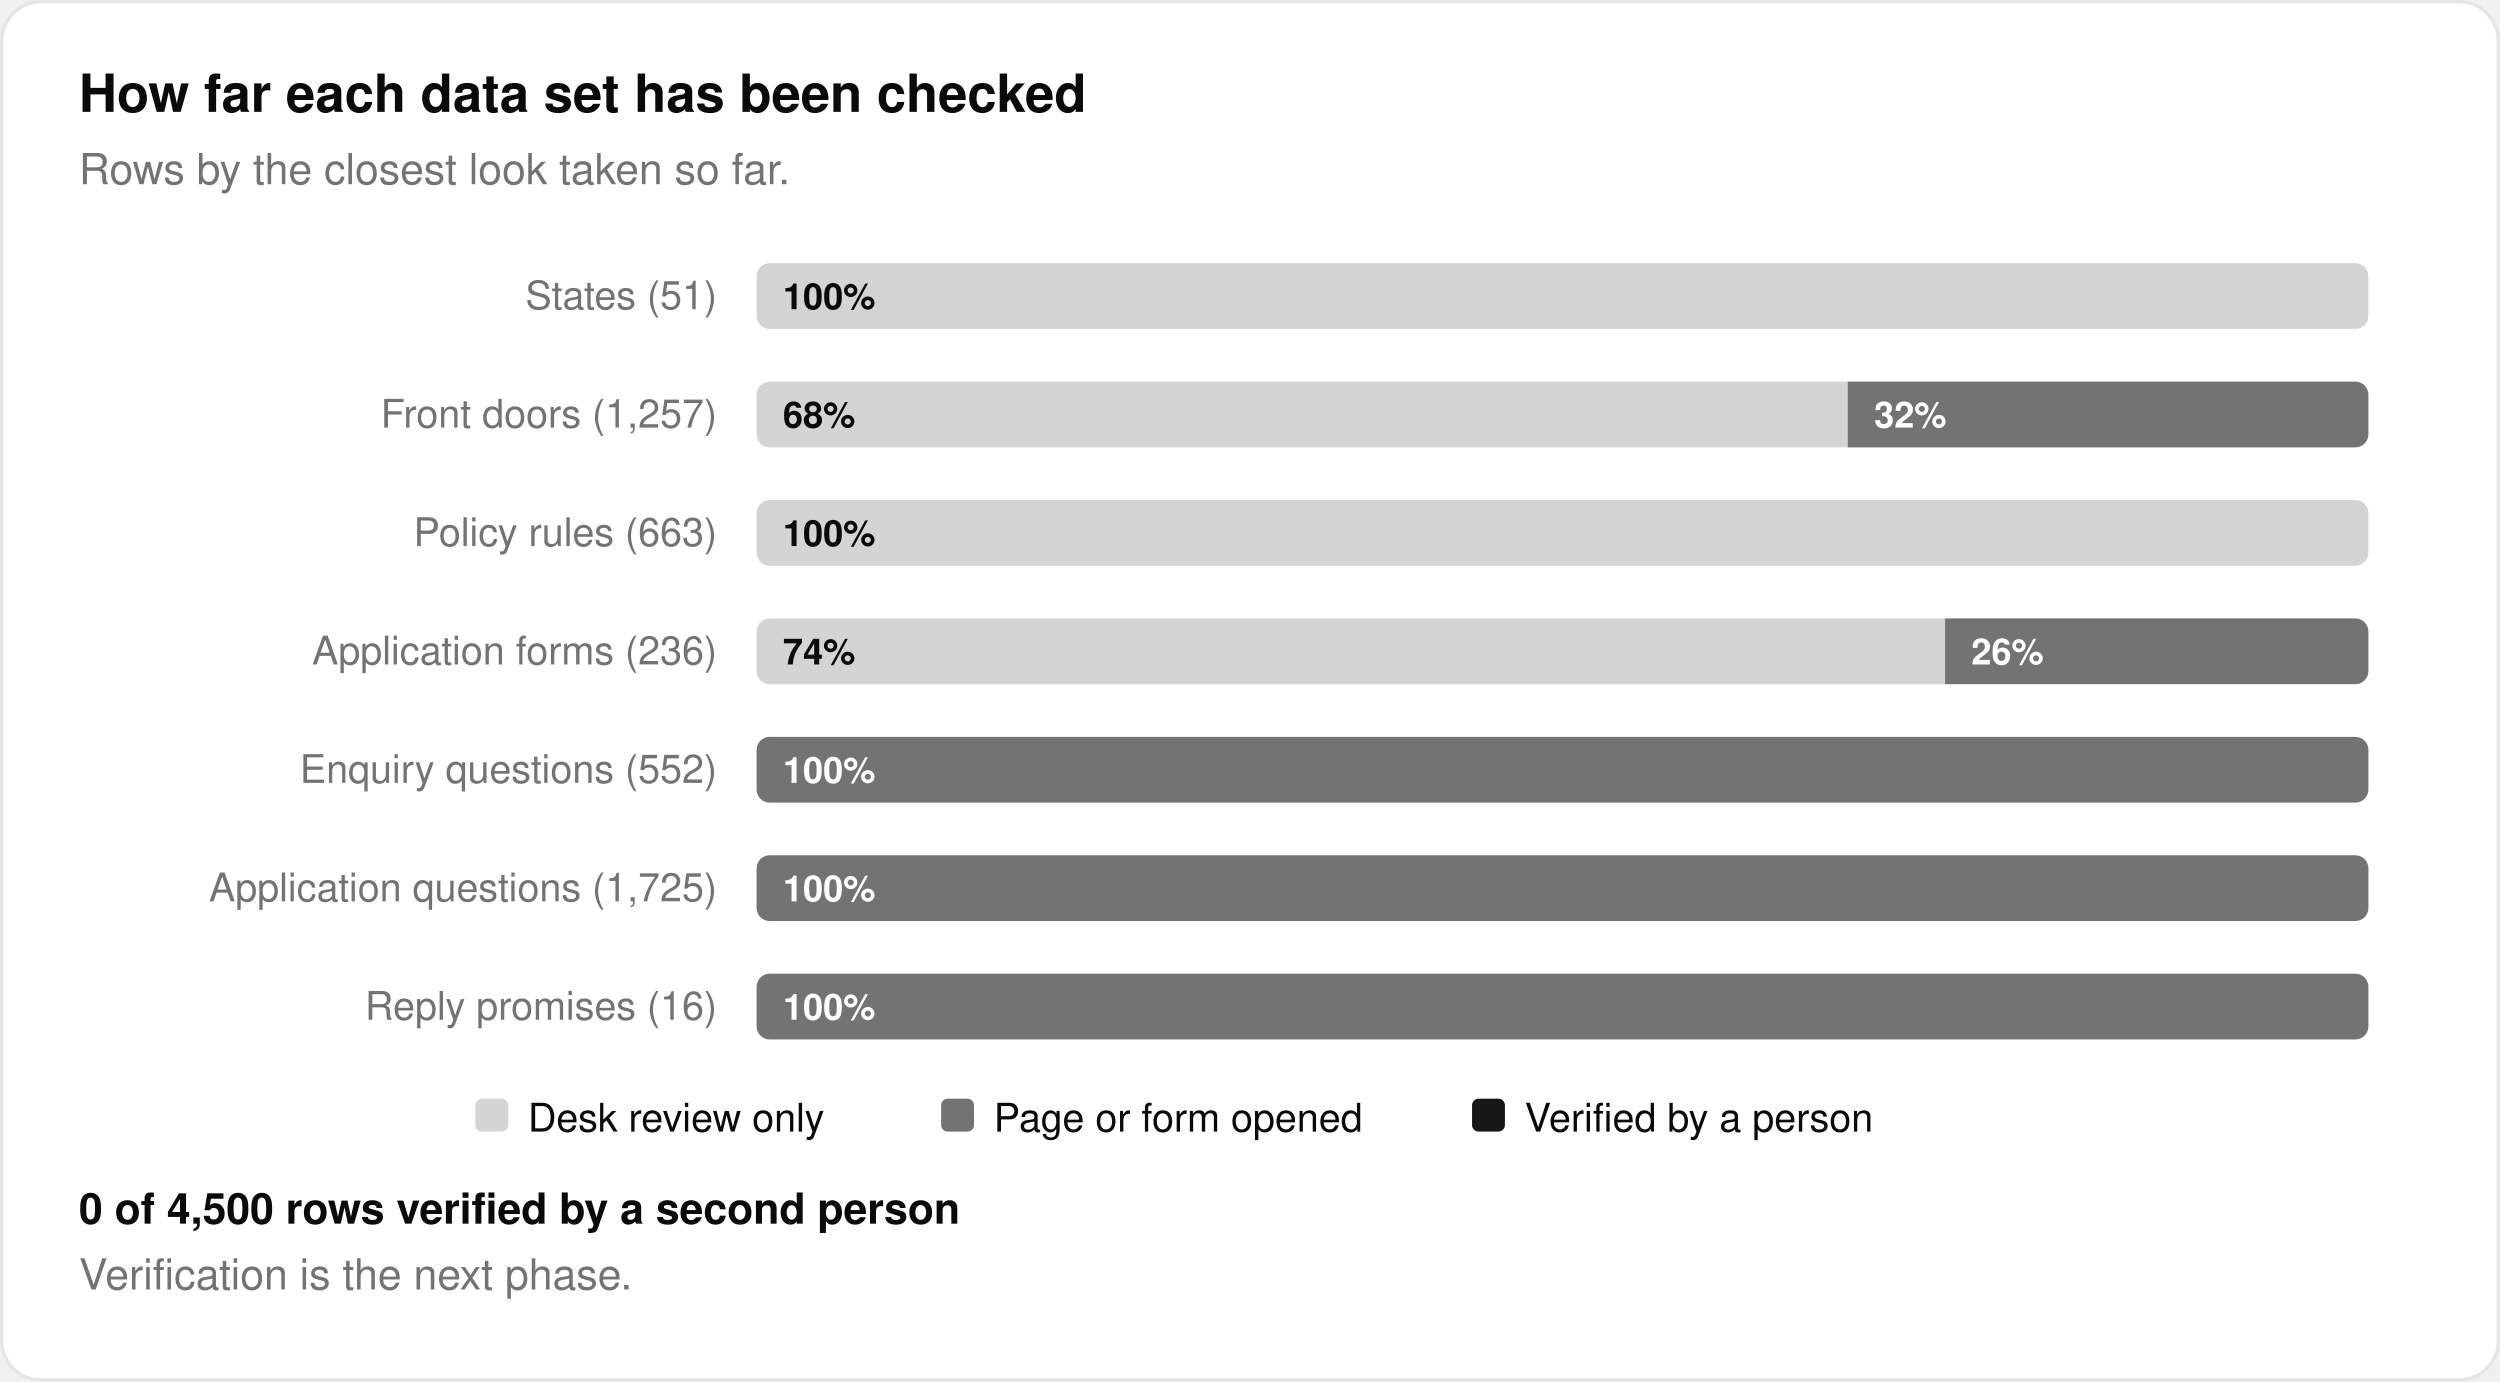
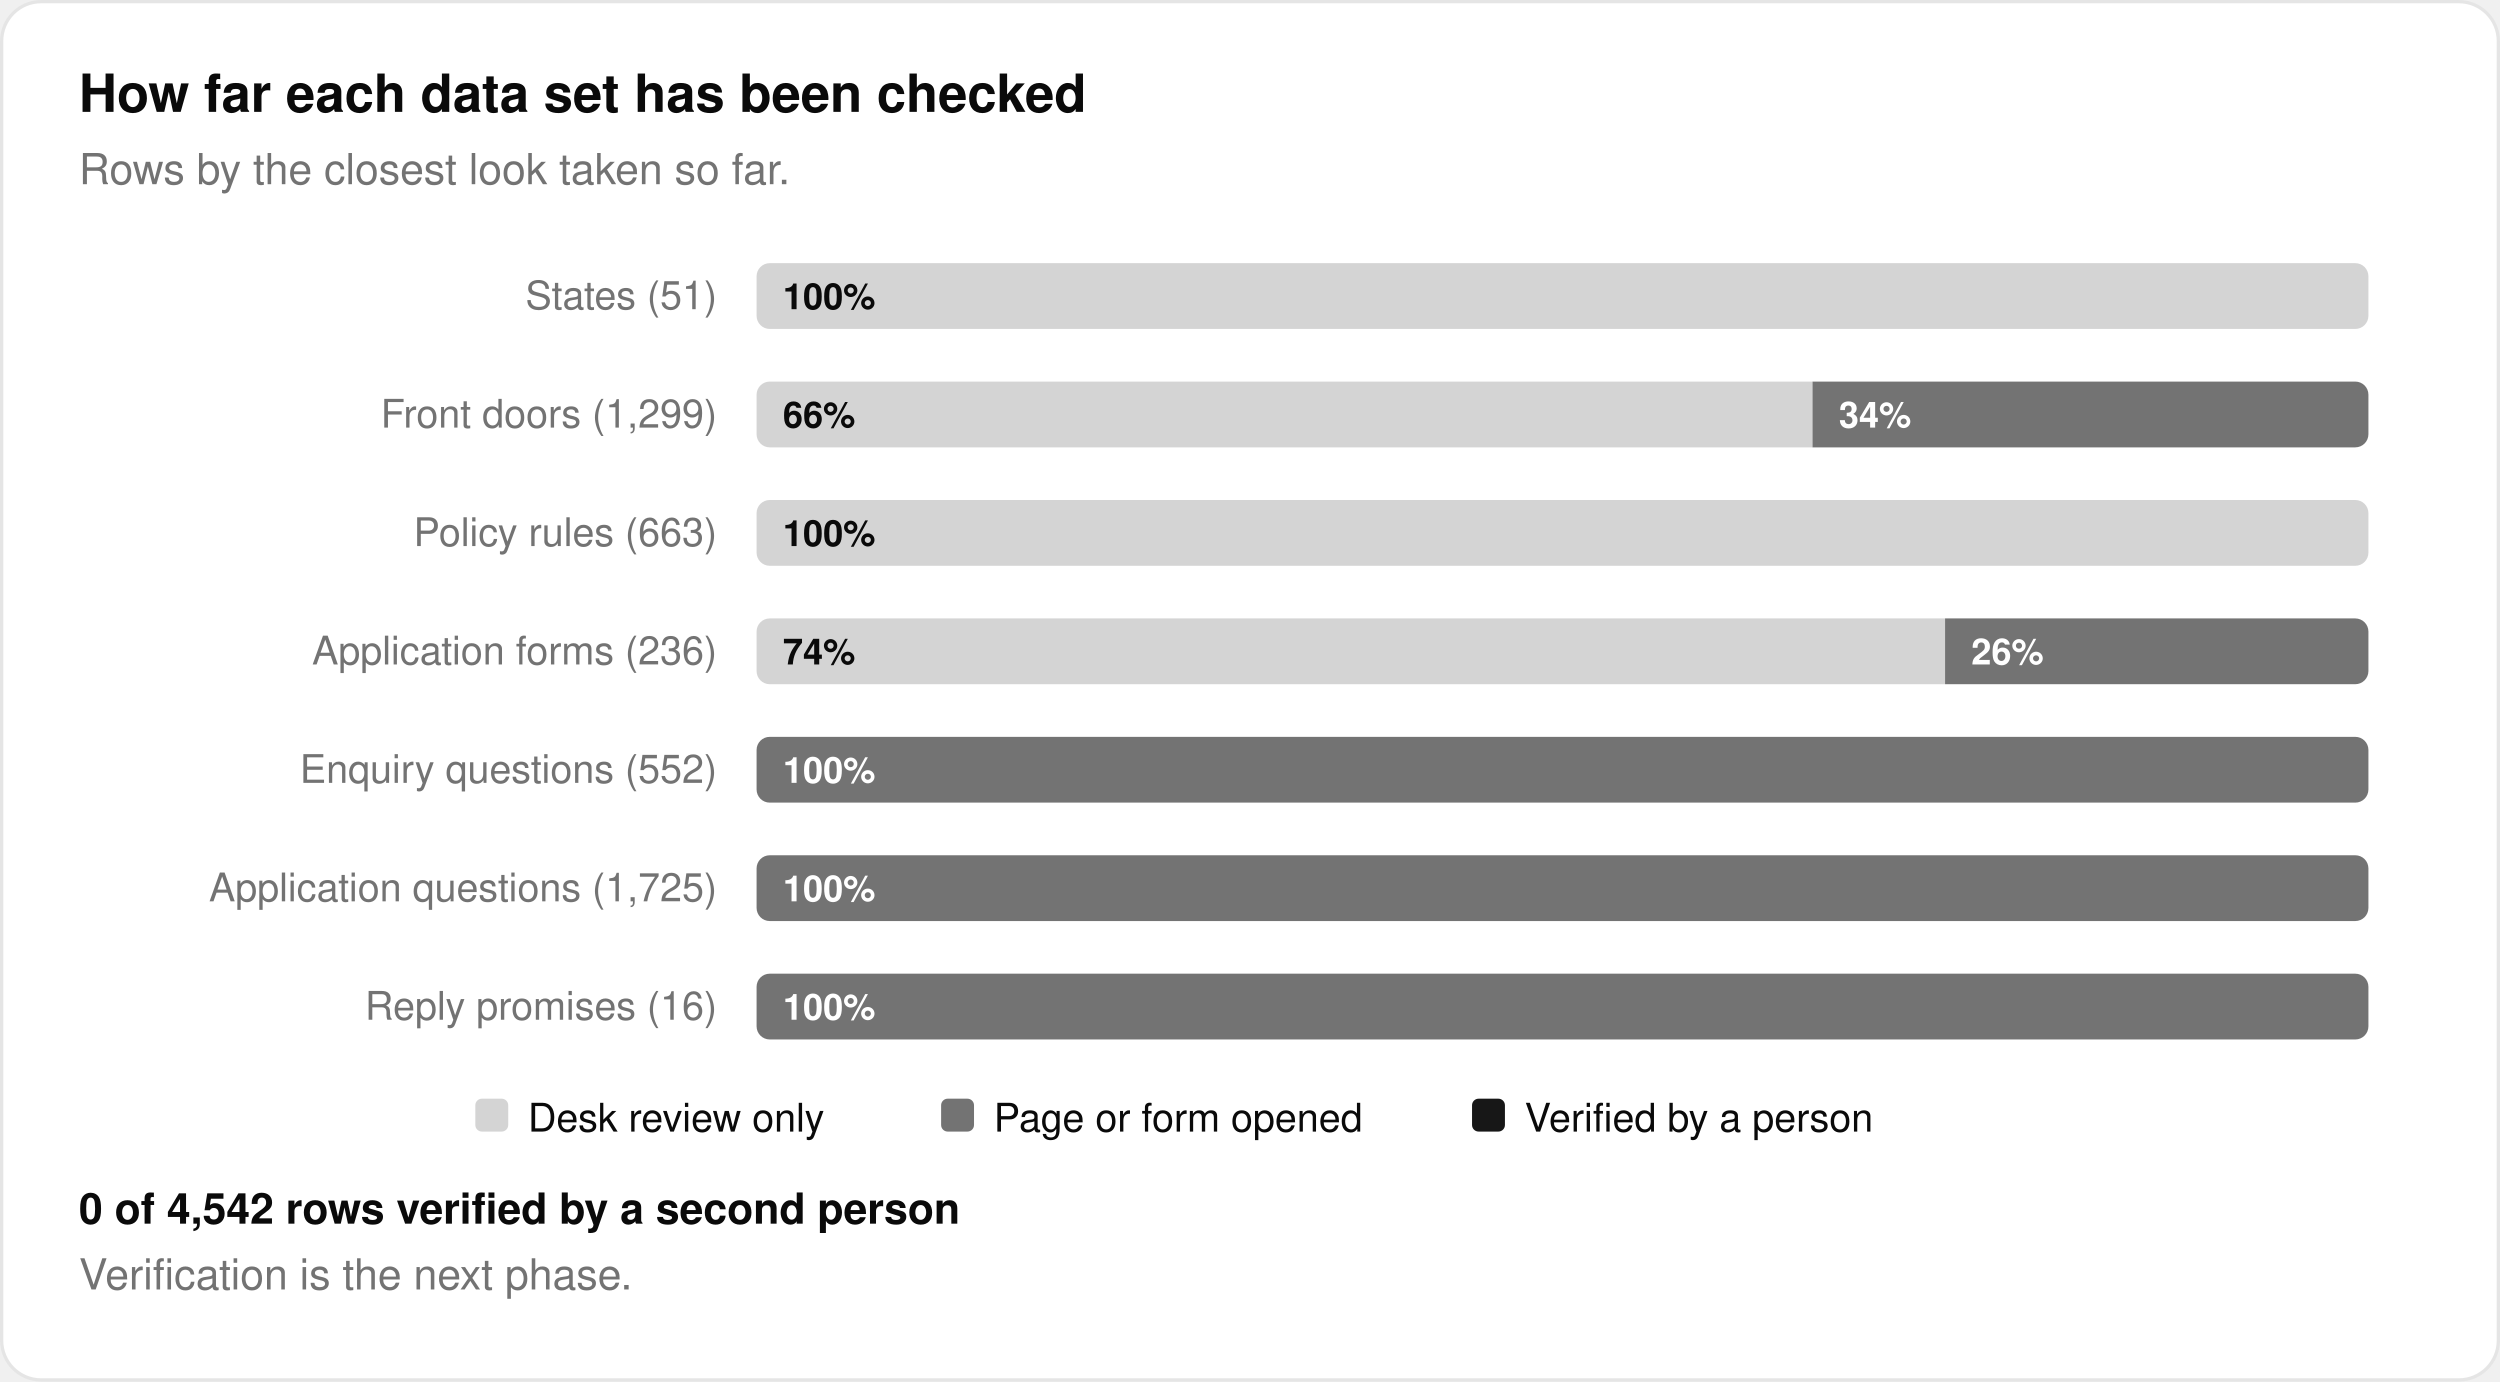
<svg xmlns="http://www.w3.org/2000/svg" viewBox="0 0 760 420" width="760" height="420" role="img" aria-label="How far each data set has been checked">
  <style>
.card{fill:#ffffff;stroke:#e5e5e5}.t1{fill:#0a0a0a}.t2{fill:#737373}.grid{stroke:#e5e5e5}.base{stroke:#e5e5e5}
.s1{fill:#737373}.st{fill:#171717}.stx{fill:#fafafa}.co{fill:#737373}.cox{fill:#ffffff}
.hy{fill:#f5f5f5;stroke:#737373}.hyx{fill:#0a0a0a}
.o1{fill:#d4d4d4}.o2{fill:#737373}.o4{fill:#171717}.ox{fill:#fafafa}
text{font-family:"Geist","Geist Variable",-apple-system,BlinkMacSystemFont,"Segoe UI",Helvetica,Arial,sans-serif}
@media (prefers-color-scheme:dark){
.card{fill:#171717;stroke:#2e2e2e}.t1{fill:#fafafa}.t2{fill:#a1a1a1}.grid{stroke:#2e2e2e}.base{stroke:#2e2e2e}
.st{fill:#e5e5e5}.stx{fill:#171717}.hy{fill:#262626;stroke:#a1a1a1}.hyx{fill:#fafafa}
.o1{fill:#404040}.o4{fill:#e5e5e5}.ox{fill:#171717}}
</style>
  <rect class="card" x="0.5" y="0.5" width="759" height="419" rx="12" stroke-width="1" />
  <text x="24" y="34" class="t1" font-size="16" text-anchor="start" font-weight="600">How far each data set has been checked</text>
  <text x="24" y="56" class="t2" font-size="13" text-anchor="start" font-weight="400">Rows by the closest look taken so far.</text>
  <text x="218" y="94" class="t2" font-size="12" text-anchor="end" font-weight="400">States (51)</text>
  <clipPath id="c0">
    <rect x="230" y="80" width="490" height="20" rx="4" />
  </clipPath>
  <g clip-path="url(#c0)">
    <rect class="o1" x="230.0" y="80" width="490.0" height="20" />
    <text x="238" y="94" class="t1" font-size="11" text-anchor="start" font-weight="600">100%</text>
  </g>
-   <text x="218" y="130" class="t2" font-size="12" text-anchor="end" font-weight="400">Front doors (1,257)</text>
+   <text x="218" y="130" class="t2" font-size="12" text-anchor="end" font-weight="400">Front doors (1,299)</text>
  <clipPath id="c1">
    <rect x="230" y="116" width="490" height="20" rx="4" />
  </clipPath>
  <g clip-path="url(#c1)">
-     <rect class="o1" x="230.0" y="116" width="331.7" height="20" />
-     <text x="238" y="130" class="t1" font-size="11" text-anchor="start" font-weight="600">68%</text>
-     <rect class="o2" x="561.7" y="116" width="158.3" height="20" />
-     <text x="569.734" y="130" class="cox" font-size="11" text-anchor="start" font-weight="600">32%</text>
+     <rect class="o1" x="230.0" y="116" width="321.0" height="20" />
+     <text x="238" y="130" class="t1" font-size="11" text-anchor="start" font-weight="600">66%</text>
+     <rect class="o2" x="551.0" y="116" width="169.0" height="20" />
+     <text x="559.008" y="130" class="cox" font-size="11" text-anchor="start" font-weight="600">34%</text>
  </g>
  <text x="218" y="166" class="t2" font-size="12" text-anchor="end" font-weight="400">Policy rules (663)</text>
  <clipPath id="c2">
    <rect x="230" y="152" width="490" height="20" rx="4" />
  </clipPath>
  <g clip-path="url(#c2)">
    <rect class="o1" x="230.0" y="152" width="490.0" height="20" />
    <text x="238" y="166" class="t1" font-size="11" text-anchor="start" font-weight="600">100%</text>
  </g>
  <text x="218" y="202" class="t2" font-size="12" text-anchor="end" font-weight="400">Application forms (236)</text>
  <clipPath id="c3">
    <rect x="230" y="188" width="490" height="20" rx="4" />
  </clipPath>
  <g clip-path="url(#c3)">
    <rect class="o1" x="230.0" y="188" width="361.3" height="20" />
    <text x="238" y="202" class="t1" font-size="11" text-anchor="start" font-weight="600">74%</text>
    <rect class="o2" x="591.3" y="188" width="128.7" height="20" />
    <text x="599.271" y="202" class="cox" font-size="11" text-anchor="start" font-weight="600">26%</text>
  </g>
  <text x="218" y="238" class="t2" font-size="12" text-anchor="end" font-weight="400">Enquiry questions (552)</text>
  <clipPath id="c4">
    <rect x="230" y="224" width="490" height="20" rx="4" />
  </clipPath>
  <g clip-path="url(#c4)">
    <rect class="o2" x="230.0" y="224" width="490.0" height="20" />
    <text x="238" y="238" class="cox" font-size="11" text-anchor="start" font-weight="600">100%</text>
  </g>
  <text x="218" y="274" class="t2" font-size="12" text-anchor="end" font-weight="400">Application questions (1,725)</text>
  <clipPath id="c5">
    <rect x="230" y="260" width="490" height="20" rx="4" />
  </clipPath>
  <g clip-path="url(#c5)">
    <rect class="o2" x="230.0" y="260" width="490.0" height="20" />
    <text x="238" y="274" class="cox" font-size="11" text-anchor="start" font-weight="600">100%</text>
  </g>
  <text x="218" y="310" class="t2" font-size="12" text-anchor="end" font-weight="400">Reply promises (16)</text>
  <clipPath id="c6">
    <rect x="230" y="296" width="490" height="20" rx="4" />
  </clipPath>
  <g clip-path="url(#c6)">
    <rect class="o2" x="230.0" y="296" width="490.0" height="20" />
    <text x="238" y="310" class="cox" font-size="11" text-anchor="start" font-weight="600">100%</text>
  </g>
  <rect class="o1" x="144.5" y="334" width="10" height="10" rx="2" />
  <text x="160.5" y="344" class="t1" font-size="12" text-anchor="start" font-weight="400">Desk review only</text>
  <rect class="o2" x="286.1" y="334" width="10" height="10" rx="2" />
  <text x="302.1" y="344" class="t1" font-size="12" text-anchor="start" font-weight="400">Page or form opened</text>
  <rect class="o4" x="447.5" y="334" width="10" height="10" rx="2" />
  <text x="463.5" y="344" class="t1" font-size="12" text-anchor="start" font-weight="400">Verified by a person</text>
-   <text x="24" y="372" class="t1" font-size="13" text-anchor="start" font-weight="600">0 of 4,500 rows verified by a second person</text>
+   <text x="24" y="372" class="t1" font-size="13" text-anchor="start" font-weight="600">0 of 4,542 rows verified by a second person</text>
  <text x="24" y="392" class="t2" font-size="13" text-anchor="start" font-weight="400">Verification is the next phase.</text>
</svg>
